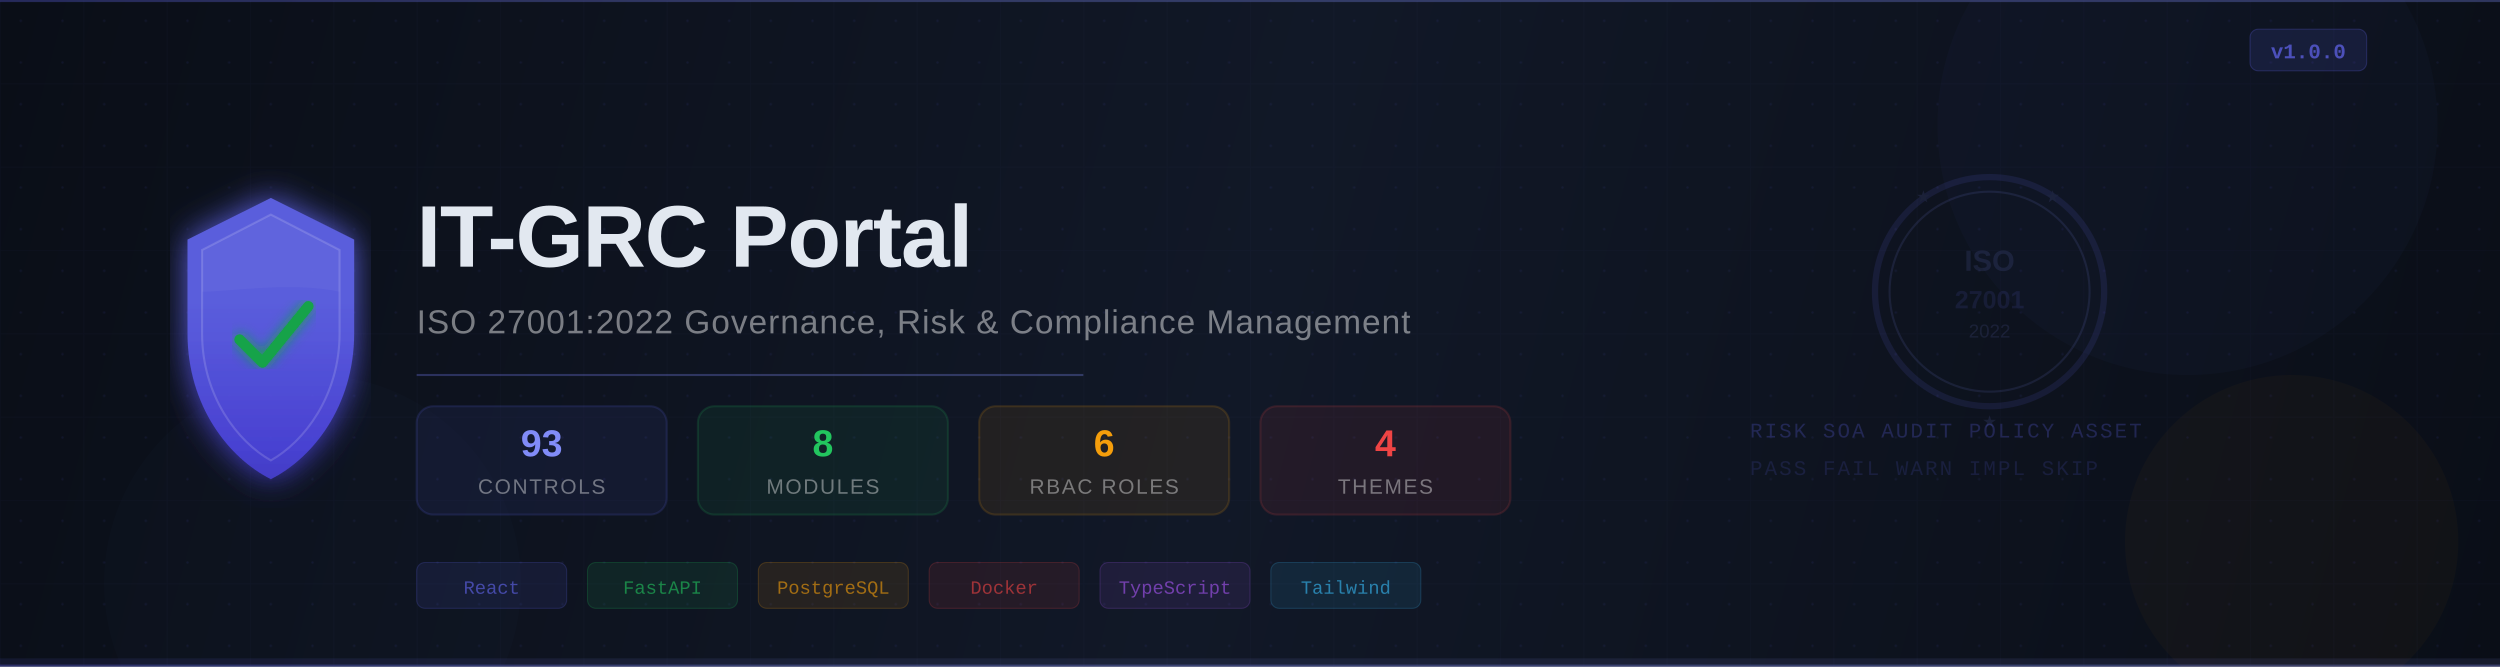
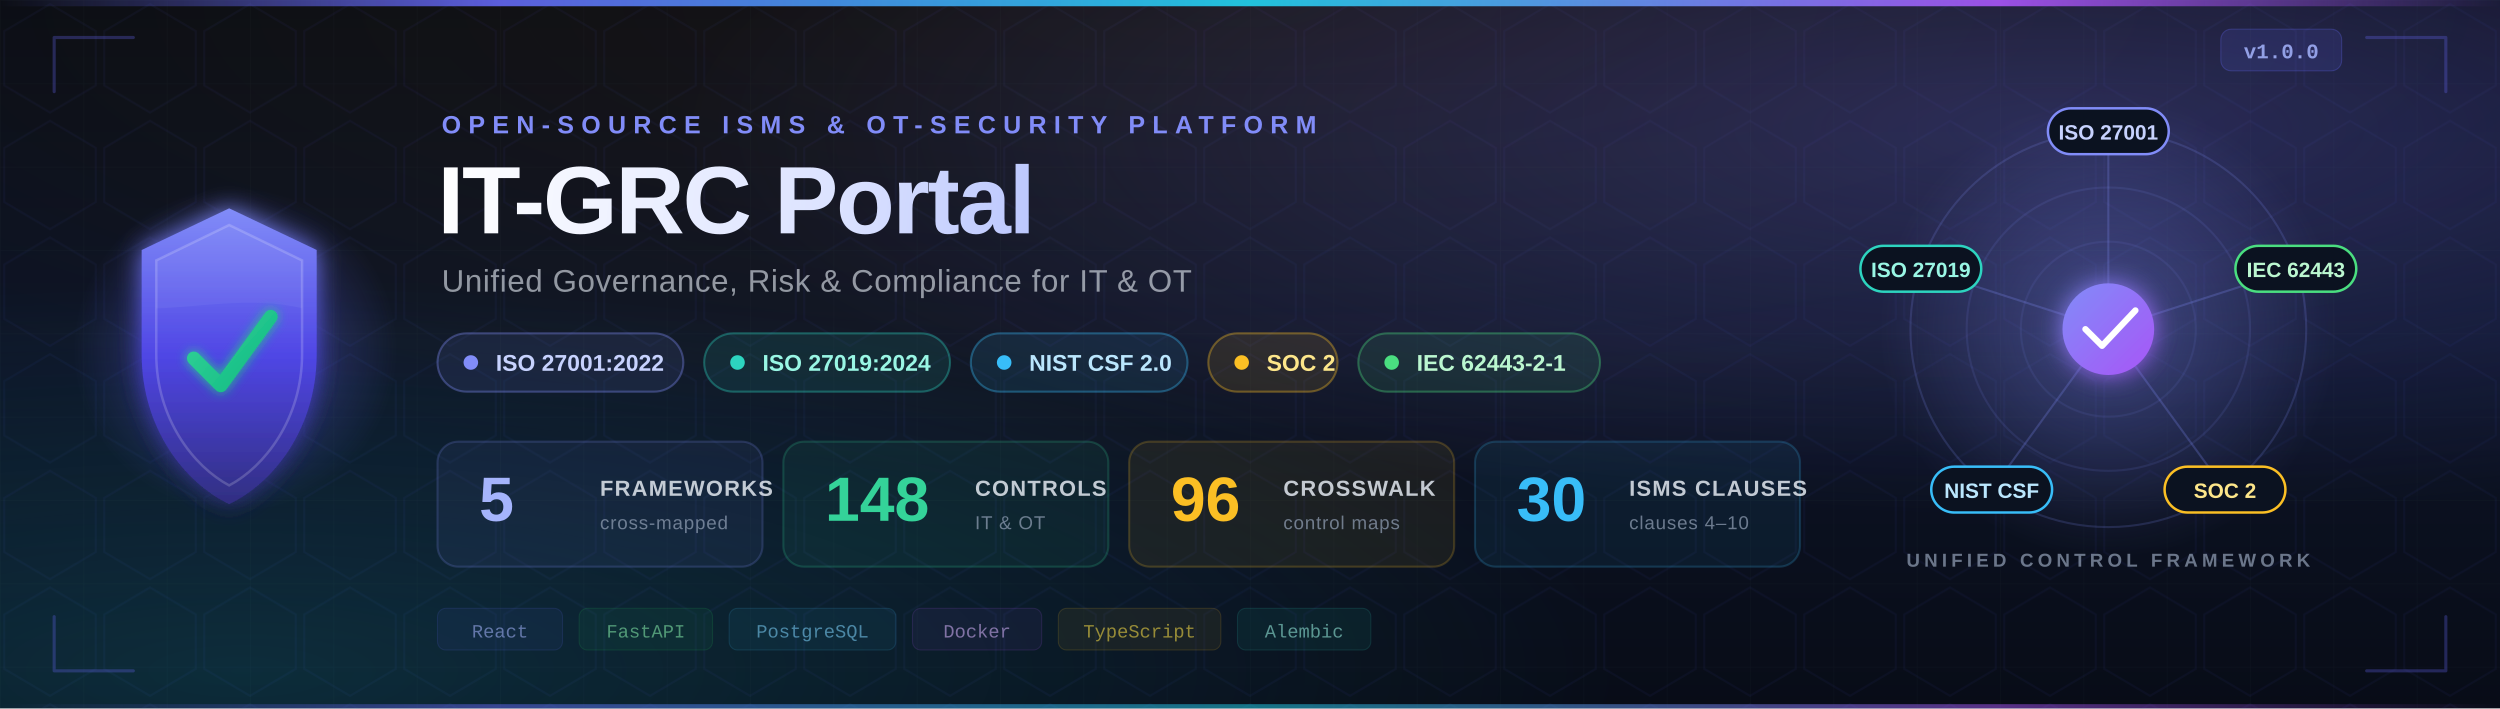
- <svg xmlns="http://www.w3.org/2000/svg" viewBox="0 0 1200 320" fill="none">
+ <svg xmlns="http://www.w3.org/2000/svg" viewBox="0 0 1200 340" fill="none" role="img" aria-label="IT-GRC Portal — Unified Governance, Risk and Compliance for IT and OT">
  <defs>
-     <linearGradient id="bg" x1="0" y1="0" x2="1200" y2="320" gradientUnits="userSpaceOnUse">
-       <stop offset="0%" stop-color="#0a0e17" />
-       <stop offset="50%" stop-color="#111827" />
-       <stop offset="100%" stop-color="#0a0e17" />
-     </linearGradient>
-     <linearGradient id="accent" x1="0" y1="0" x2="400" y2="0" gradientUnits="userSpaceOnUse">
-       <stop offset="0%" stop-color="#6366f1" />
-       <stop offset="100%" stop-color="#818cf8" />
-     </linearGradient>
-     <linearGradient id="shield" x1="50" y1="60" x2="50" y2="200" gradientUnits="userSpaceOnUse">
-       <stop offset="0%" stop-color="#6366f1" />
+     <linearGradient id="bg" x1="0" y1="0" x2="0" y2="340" gradientUnits="userSpaceOnUse">
+       <stop offset="0%" stop-color="#070b15" />
+       <stop offset="48%" stop-color="#0d1426" />
+       <stop offset="100%" stop-color="#080c17" />
+     </linearGradient>
+     <radialGradient id="auroraIndigo" cx="0.82" cy="0.18" r="0.55">
+       <stop offset="0%" stop-color="#6366f1" stop-opacity="0.30" />
+       <stop offset="100%" stop-color="#6366f1" stop-opacity="0" />
+     </radialGradient>
+     <radialGradient id="auroraCyan" cx="0.10" cy="0.95" r="0.55">
+       <stop offset="0%" stop-color="#22d3ee" stop-opacity="0.16" />
+       <stop offset="100%" stop-color="#22d3ee" stop-opacity="0" />
+     </radialGradient>
+     <radialGradient id="auroraAmber" cx="0.5" cy="0.0" r="0.7">
+       <stop offset="0%" stop-color="#f59e0b" stop-opacity="0.07" />
+       <stop offset="100%" stop-color="#f59e0b" stop-opacity="0" />
+     </radialGradient>
+     <radialGradient id="hubGlow" cx="0.5" cy="0.5" r="0.5">
+       <stop offset="0%" stop-color="#818cf8" stop-opacity="0.35" />
+       <stop offset="100%" stop-color="#818cf8" stop-opacity="0" />
+     </radialGradient>
+     <radialGradient id="shieldHalo" cx="0.5" cy="0.5" r="0.5">
+       <stop offset="0%" stop-color="#6366f1" stop-opacity="0.5" />
+       <stop offset="100%" stop-color="#6366f1" stop-opacity="0" />
+     </radialGradient>
+     <linearGradient id="titleGrad" x1="210" y1="80" x2="560" y2="125" gradientUnits="userSpaceOnUse">
+       <stop offset="0%" stop-color="#ffffff" />
+       <stop offset="55%" stop-color="#dbe2ff" />
+       <stop offset="100%" stop-color="#a5b4fc" />
+     </linearGradient>
+     <linearGradient id="shield" x1="50" y1="8" x2="50" y2="150" gradientUnits="userSpaceOnUse">
+       <stop offset="0%" stop-color="#818cf8" />
      <stop offset="50%" stop-color="#4f46e5" />
-       <stop offset="100%" stop-color="#3730a3" />
-     </linearGradient>
-     <linearGradient id="check" x1="0" y1="0" x2="30" y2="30" gradientUnits="userSpaceOnUse">
-       <stop offset="0%" stop-color="#22c55e" />
-       <stop offset="100%" stop-color="#16a34a" />
-     </linearGradient>
-     <linearGradient id="gold" x1="0" y1="0" x2="200" y2="0" gradientUnits="userSpaceOnUse">
-       <stop offset="0%" stop-color="#f59e0b" />
-       <stop offset="100%" stop-color="#eab308" />
-     </linearGradient>
-     <filter id="glow">
-       <feGaussianBlur stdDeviation="8" result="blur" />
+       <stop offset="100%" stop-color="#312e81" />
+     </linearGradient>
+     <linearGradient id="check" x1="30" y1="60" x2="70" y2="95" gradientUnits="userSpaceOnUse">
+       <stop offset="0%" stop-color="#34d399" />
+       <stop offset="100%" stop-color="#10b981" />
+     </linearGradient>
+     <linearGradient id="coreGrad" x1="0" y1="0" x2="1" y2="1">
+       <stop offset="0%" stop-color="#818cf8" />
+       <stop offset="100%" stop-color="#a855f7" />
+     </linearGradient>
+     <linearGradient id="accent" x1="0" y1="0" x2="1200" y2="0" gradientUnits="userSpaceOnUse">
+       <stop offset="0%" stop-color="#6366f1" stop-opacity="0" />
+       <stop offset="20%" stop-color="#6366f1" />
+       <stop offset="50%" stop-color="#22d3ee" />
+       <stop offset="80%" stop-color="#a855f7" />
+       <stop offset="100%" stop-color="#a855f7" stop-opacity="0" />
+     </linearGradient>
+     <pattern id="grid" width="40" height="40" patternUnits="userSpaceOnUse">
+       <path d="M40 0 L0 0 0 40" fill="none" stroke="rgba(148,163,184,0.045)" stroke-width="0.5" />
+     </pattern>
+     <pattern id="hex" width="48" height="56" patternUnits="userSpaceOnUse">
+       <path d="M24 2 L46 15 L46 41 L24 54 L2 41 L2 15 Z" fill="none" stroke="rgba(99,102,241,0.05)" stroke-width="1" />
+     </pattern>
+     <filter id="glow" x="-60%" y="-60%" width="220%" height="220%">
+       <feGaussianBlur stdDeviation="6" result="b" />
      <feMerge>
-         <feMergeNode in="blur" />
+         <feMergeNode in="b" />
        <feMergeNode in="SourceGraphic" />
      </feMerge>
    </filter>
-     <filter id="softglow">
-       <feGaussianBlur stdDeviation="3" result="blur" />
+     <filter id="softGlow" x="-60%" y="-60%" width="220%" height="220%">
+       <feGaussianBlur stdDeviation="2.5" result="b" />
      <feMerge>
-         <feMergeNode in="blur" />
+         <feMergeNode in="b" />
        <feMergeNode in="SourceGraphic" />
      </feMerge>
    </filter>
-     <pattern id="grid" width="40" height="40" patternUnits="userSpaceOnUse">
-       <path d="M 40 0 L 0 0 0 40" fill="none" stroke="rgba(99,102,241,0.04)" stroke-width="0.5" />
-     </pattern>
-     <pattern id="dots" width="20" height="20" patternUnits="userSpaceOnUse">
-       <circle cx="10" cy="10" r="0.6" fill="rgba(99,102,241,0.08)" />
-     </pattern>
  </defs>
-   <rect width="1200" height="320" fill="url(#bg)" />
-   <rect width="1200" height="320" fill="url(#grid)" />
-   <rect width="1200" height="320" fill="url(#dots)" />
-   <rect x="0" y="0" width="1200" height="1" fill="url(#accent)" opacity="0.3" />
-   <rect x="0" y="319" width="1200" height="1" fill="url(#accent)" opacity="0.3" />
-   <rect x="0" y="316" width="1200" height="4" fill="url(#accent)" opacity="0.1" />
-   <circle cx="1050" cy="60" r="120" fill="rgba(99,102,241,0.03)" />
-   <circle cx="1100" cy="260" r="80" fill="rgba(245,158,11,0.03)" />
-   <circle cx="150" cy="280" r="100" fill="rgba(99,102,241,0.02)" />
-   <g transform="translate(80, 85)">
-     <path d="M50 10 L90 30 L90 75 C90 110 70 135 50 145 C30 135 10 110 10 75 L10 30 Z" fill="url(#shield)" opacity="0.9" filter="url(#glow)" />
-     <path d="M50 18 L83 35 L83 75 C83 105 66 127 50 136 C34 127 17 105 17 75 L17 35 Z" fill="none" stroke="rgba(255,255,255,0.15)" stroke-width="1" />
-     <path d="M35 78 L46 89 L68 62" stroke="url(#check)" stroke-width="5" stroke-linecap="round" stroke-linejoin="round" fill="none" filter="url(#softglow)" />
-     <path d="M50 18 L83 35 L83 55 C60 50 30 55 17 55 L17 35 Z" fill="rgba(255,255,255,0.04)" />
-   </g>
-   <text x="200" y="128" font-family="'Segoe UI','Helvetica Neue',Arial,sans-serif" font-size="42" font-weight="700" fill="#e2e8f0" letter-spacing="-0.5">
-     IT-GRC Portal
-   </text>
-   <text x="200" y="160" font-family="'Segoe UI','Helvetica Neue',Arial,sans-serif" font-size="16" fill="rgba(255,255,255,0.45)" letter-spacing="0.5">
-     ISO 27001:2022 Governance, Risk &amp; Compliance Management
-   </text>
-   <line x1="200" y1="180" x2="520" y2="180" stroke="url(#accent)" stroke-width="1" opacity="0.3" />
-   <g transform="translate(200, 195)">
-     <rect width="120" height="52" rx="8" fill="rgba(99,102,241,0.08)" stroke="rgba(99,102,241,0.15)" stroke-width="1" />
-     <text x="60" y="24" text-anchor="middle" font-family="'Segoe UI','Helvetica Neue',Arial,sans-serif" font-size="18" font-weight="700" fill="#818cf8">93</text>
-     <text x="60" y="42" text-anchor="middle" font-family="'Segoe UI','Helvetica Neue',Arial,sans-serif" font-size="10" fill="rgba(255,255,255,0.4)" letter-spacing="0.8">CONTROLS</text>
-   </g>
-   <g transform="translate(335, 195)">
-     <rect width="120" height="52" rx="8" fill="rgba(34,197,94,0.08)" stroke="rgba(34,197,94,0.15)" stroke-width="1" />
-     <text x="60" y="24" text-anchor="middle" font-family="'Segoe UI','Helvetica Neue',Arial,sans-serif" font-size="18" font-weight="700" fill="#22c55e">8</text>
-     <text x="60" y="42" text-anchor="middle" font-family="'Segoe UI','Helvetica Neue',Arial,sans-serif" font-size="10" fill="rgba(255,255,255,0.4)" letter-spacing="0.8">MODULES</text>
-   </g>
-   <g transform="translate(470, 195)">
-     <rect width="120" height="52" rx="8" fill="rgba(245,158,11,0.08)" stroke="rgba(245,158,11,0.15)" stroke-width="1" />
-     <text x="60" y="24" text-anchor="middle" font-family="'Segoe UI','Helvetica Neue',Arial,sans-serif" font-size="18" font-weight="700" fill="#f59e0b">6</text>
-     <text x="60" y="42" text-anchor="middle" font-family="'Segoe UI','Helvetica Neue',Arial,sans-serif" font-size="10" fill="rgba(255,255,255,0.4)" letter-spacing="0.8">RBAC ROLES</text>
-   </g>
-   <g transform="translate(605, 195)">
-     <rect width="120" height="52" rx="8" fill="rgba(239,68,68,0.08)" stroke="rgba(239,68,68,0.15)" stroke-width="1" />
-     <text x="60" y="24" text-anchor="middle" font-family="'Segoe UI','Helvetica Neue',Arial,sans-serif" font-size="18" font-weight="700" fill="#ef4444">4</text>
-     <text x="60" y="42" text-anchor="middle" font-family="'Segoe UI','Helvetica Neue',Arial,sans-serif" font-size="10" fill="rgba(255,255,255,0.4)" letter-spacing="0.8">THEMES</text>
-   </g>
-   <g transform="translate(900, 80)" opacity="0.12">
-     <circle cx="55" cy="60" r="55" fill="none" stroke="#6366f1" stroke-width="3" />
-     <circle cx="55" cy="60" r="48" fill="none" stroke="#818cf8" stroke-width="1" />
-     <text x="55" y="50" text-anchor="middle" font-family="'Segoe UI','Helvetica Neue',Arial,sans-serif" font-size="14" font-weight="700" fill="#818cf8">ISO</text>
-     <text x="55" y="68" text-anchor="middle" font-family="'Segoe UI','Helvetica Neue',Arial,sans-serif" font-size="12" font-weight="600" fill="#6366f1">27001</text>
-     <text x="55" y="82" text-anchor="middle" font-family="'Segoe UI','Helvetica Neue',Arial,sans-serif" font-size="9" fill="#818cf8">2022</text>
-     <text x="20" y="17" font-size="8" fill="#818cf8">★</text>
-     <text x="82" y="17" font-size="8" fill="#818cf8">★</text>
-     <text x="55" y="125" font-size="8" fill="#818cf8" text-anchor="middle">★</text>
-   </g>
-   <g transform="translate(840, 210)">
-     <text x="0" y="0" font-family="'Courier New',monospace" font-size="10" fill="rgba(99,102,241,0.25)" letter-spacing="1">
-       RISK  SOA  AUDIT  POLICY  ASSET
-     </text>
-     <text x="0" y="18" font-family="'Courier New',monospace" font-size="10" fill="rgba(99,102,241,0.15)" letter-spacing="1">
-       PASS  FAIL  WARN  IMPL  SKIP
-     </text>
-   </g>
-   <g transform="translate(200, 270)">
-     <rect width="72" height="22" rx="4" fill="rgba(99,102,241,0.1)" stroke="rgba(99,102,241,0.2)" stroke-width="0.5" />
-     <text x="36" y="15" text-anchor="middle" font-family="'Courier New',monospace" font-size="9" fill="rgba(99,102,241,0.6)">React</text>
-   </g>
-   <g transform="translate(282, 270)">
-     <rect width="72" height="22" rx="4" fill="rgba(34,197,94,0.1)" stroke="rgba(34,197,94,0.2)" stroke-width="0.5" />
-     <text x="36" y="15" text-anchor="middle" font-family="'Courier New',monospace" font-size="9" fill="rgba(34,197,94,0.6)">FastAPI</text>
-   </g>
-   <g transform="translate(364, 270)">
-     <rect width="72" height="22" rx="4" fill="rgba(245,158,11,0.1)" stroke="rgba(245,158,11,0.2)" stroke-width="0.5" />
-     <text x="36" y="15" text-anchor="middle" font-family="'Courier New',monospace" font-size="9" fill="rgba(245,158,11,0.6)">PostgreSQL</text>
-   </g>
-   <g transform="translate(446, 270)">
-     <rect width="72" height="22" rx="4" fill="rgba(239,68,68,0.1)" stroke="rgba(239,68,68,0.2)" stroke-width="0.5" />
-     <text x="36" y="15" text-anchor="middle" font-family="'Courier New',monospace" font-size="9" fill="rgba(239,68,68,0.6)">Docker</text>
-   </g>
-   <g transform="translate(528, 270)">
-     <rect width="72" height="22" rx="4" fill="rgba(168,85,247,0.1)" stroke="rgba(168,85,247,0.2)" stroke-width="0.5" />
-     <text x="36" y="15" text-anchor="middle" font-family="'Courier New',monospace" font-size="9" fill="rgba(168,85,247,0.6)">TypeScript</text>
-   </g>
-   <g transform="translate(610, 270)">
-     <rect width="72" height="22" rx="4" fill="rgba(56,189,248,0.1)" stroke="rgba(56,189,248,0.2)" stroke-width="0.5" />
-     <text x="36" y="15" text-anchor="middle" font-family="'Courier New',monospace" font-size="9" fill="rgba(56,189,248,0.6)">Tailwind</text>
-   </g>
-   <g transform="translate(1080, 14)">
-     <rect width="56" height="20" rx="4" fill="rgba(99,102,241,0.12)" stroke="rgba(99,102,241,0.25)" stroke-width="0.5" />
-     <text x="28" y="14" text-anchor="middle" font-family="'Courier New',monospace" font-size="10" font-weight="600" fill="rgba(99,102,241,0.7)">v1.0.0</text>
+   <rect width="1200" height="340" fill="url(#bg)" />
+   <rect width="1200" height="340" fill="url(#hex)" />
+   <rect width="1200" height="340" fill="url(#grid)" />
+   <rect width="1200" height="340" fill="url(#auroraIndigo)" />
+   <rect width="1200" height="340" fill="url(#auroraCyan)" />
+   <rect width="1200" height="340" fill="url(#auroraAmber)" />
+   <rect x="0" y="0" width="1200" height="3" fill="url(#accent)" opacity="0.9" />
+   <rect x="0" y="338" width="1200" height="2" fill="url(#accent)" opacity="0.5" />
+   <g stroke="#6366f1" stroke-width="1.5" opacity="0.30" stroke-linecap="round">
+     <path d="M26 18 L64 18 M26 18 L26 44" fill="none" />
+     <path d="M1174 18 L1136 18 M1174 18 L1174 44" fill="none" />
+     <path d="M26 322 L64 322 M26 322 L26 296" fill="none" />
+     <path d="M1174 322 L1136 322 M1174 322 L1174 296" fill="none" />
+   </g>
+   <circle cx="113" cy="168" r="78" fill="url(#shieldHalo)" />
+   <g transform="translate(60, 92)">
+     <path d="M50 8 L92 28 L92 78 C92 114 71 140 50 150 C29 140 8 114 8 78 L8 28 Z" fill="url(#shield)" filter="url(#glow)" />
+     <path d="M50 16 L85 33 L85 78 C85 109 67 132 50 141 C33 132 15 109 15 78 L15 33 Z" fill="none" stroke="rgba(255,255,255,0.18)" stroke-width="1.2" />
+     <path d="M50 16 L85 33 L85 56 C62 50 30 56 15 56 L15 33 Z" fill="rgba(255,255,255,0.05)" />
+     <path d="M33 80 L46 93 L70 60" stroke="url(#check)" stroke-width="6.5" stroke-linecap="round" stroke-linejoin="round" fill="none" filter="url(#softGlow)" />
+   </g>
+   <text x="212" y="64" font-family="'Segoe UI','Helvetica Neue',Arial,sans-serif" font-size="12" font-weight="700" fill="#818cf8" letter-spacing="3.5">OPEN-SOURCE ISMS &amp; OT-SECURITY PLATFORM</text>
+   <text x="210" y="112" font-family="'Segoe UI','Helvetica Neue',Arial,sans-serif" font-size="46" font-weight="800" fill="url(#titleGrad)" letter-spacing="-1">IT-GRC Portal</text>
+   <text x="212" y="140" font-family="'Segoe UI','Helvetica Neue',Arial,sans-serif" font-size="15" fill="rgba(226,232,240,0.62)" letter-spacing="0.3">Unified Governance, Risk &amp; Compliance for IT &amp; OT</text>
+   <g font-family="'Segoe UI','Helvetica Neue',Arial,sans-serif" font-size="11" font-weight="600">
+     <g transform="translate(210, 160)">
+       <rect width="118" height="28" rx="14" fill="rgba(129,140,248,0.10)" stroke="rgba(129,140,248,0.35)" stroke-width="1" />
+       <circle cx="16" cy="14" r="3.5" fill="#818cf8" />
+       <text x="28" y="18" fill="#c7d2fe">ISO 27001:2022</text>
+     </g>
+     <g transform="translate(338, 160)">
+       <rect width="118" height="28" rx="14" fill="rgba(45,212,191,0.10)" stroke="rgba(45,212,191,0.35)" stroke-width="1" />
+       <circle cx="16" cy="14" r="3.5" fill="#2dd4bf" />
+       <text x="28" y="18" fill="#99f6e4">ISO 27019:2024</text>
+     </g>
+     <g transform="translate(466, 160)">
+       <rect width="104" height="28" rx="14" fill="rgba(56,189,248,0.10)" stroke="rgba(56,189,248,0.35)" stroke-width="1" />
+       <circle cx="16" cy="14" r="3.5" fill="#38bdf8" />
+       <text x="28" y="18" fill="#bae6fd">NIST CSF 2.0</text>
+     </g>
+     <g transform="translate(580, 160)">
+       <rect width="62" height="28" rx="14" fill="rgba(251,191,36,0.10)" stroke="rgba(251,191,36,0.35)" stroke-width="1" />
+       <circle cx="16" cy="14" r="3.5" fill="#fbbf24" />
+       <text x="28" y="18" fill="#fde68a">SOC 2</text>
+     </g>
+     <g transform="translate(652, 160)">
+       <rect width="116" height="28" rx="14" fill="rgba(74,222,128,0.10)" stroke="rgba(74,222,128,0.35)" stroke-width="1" />
+       <circle cx="16" cy="14" r="3.5" fill="#4ade80" />
+       <text x="28" y="18" fill="#bbf7d0">IEC 62443-2-1</text>
+     </g>
+   </g>
+   <g font-family="'Segoe UI','Helvetica Neue',Arial,sans-serif">
+     <g transform="translate(210, 212)">
+       <rect width="156" height="60" rx="10" fill="rgba(129,140,248,0.07)" stroke="rgba(129,140,248,0.20)" stroke-width="1" />
+       <text x="20" y="38" font-size="30" font-weight="800" fill="#a5b4fc">5</text>
+       <text x="78" y="26" font-size="10.5" font-weight="700" fill="rgba(226,232,240,0.85)" letter-spacing="0.6">FRAMEWORKS</text>
+       <text x="78" y="42" font-size="9" fill="rgba(148,163,184,0.7)" letter-spacing="0.4">cross-mapped</text>
+     </g>
+     <g transform="translate(376, 212)">
+       <rect width="156" height="60" rx="10" fill="rgba(52,211,153,0.07)" stroke="rgba(52,211,153,0.20)" stroke-width="1" />
+       <text x="20" y="38" font-size="30" font-weight="800" fill="#34d399">148</text>
+       <text x="92" y="26" font-size="10.5" font-weight="700" fill="rgba(226,232,240,0.85)" letter-spacing="0.6">CONTROLS</text>
+       <text x="92" y="42" font-size="9" fill="rgba(148,163,184,0.7)" letter-spacing="0.4">IT &amp; OT</text>
+     </g>
+     <g transform="translate(542, 212)">
+       <rect width="156" height="60" rx="10" fill="rgba(251,191,36,0.07)" stroke="rgba(251,191,36,0.20)" stroke-width="1" />
+       <text x="20" y="38" font-size="30" font-weight="800" fill="#fbbf24">96</text>
+       <text x="74" y="26" font-size="10.5" font-weight="700" fill="rgba(226,232,240,0.85)" letter-spacing="0.6">CROSSWALK</text>
+       <text x="74" y="42" font-size="9" fill="rgba(148,163,184,0.7)" letter-spacing="0.4">control maps</text>
+     </g>
+     <g transform="translate(708, 212)">
+       <rect width="156" height="60" rx="10" fill="rgba(56,189,248,0.07)" stroke="rgba(56,189,248,0.20)" stroke-width="1" />
+       <text x="20" y="38" font-size="30" font-weight="800" fill="#38bdf8">30</text>
+       <text x="74" y="26" font-size="10.5" font-weight="700" fill="rgba(226,232,240,0.85)" letter-spacing="0.6">ISMS CLAUSES</text>
+       <text x="74" y="42" font-size="9" fill="rgba(148,163,184,0.7)" letter-spacing="0.4">clauses 4–10</text>
+     </g>
+   </g>
+   <g font-family="'Courier New',monospace" font-size="9" opacity="0.8">
+     <g transform="translate(210, 292)">
+       <rect width="60" height="20" rx="4" fill="rgba(99,102,241,0.08)" stroke="rgba(99,102,241,0.18)" stroke-width="0.5" />
+       <text x="30" y="14" text-anchor="middle" fill="rgba(165,180,252,0.7)">React</text>
+     </g>
+     <g transform="translate(278, 292)">
+       <rect width="64" height="20" rx="4" fill="rgba(34,197,94,0.08)" stroke="rgba(34,197,94,0.18)" stroke-width="0.5" />
+       <text x="32" y="14" text-anchor="middle" fill="rgba(134,239,172,0.7)">FastAPI</text>
+     </g>
+     <g transform="translate(350, 292)">
+       <rect width="80" height="20" rx="4" fill="rgba(56,189,248,0.08)" stroke="rgba(56,189,248,0.18)" stroke-width="0.5" />
+       <text x="40" y="14" text-anchor="middle" fill="rgba(125,211,252,0.7)">PostgreSQL</text>
+     </g>
+     <g transform="translate(438, 292)">
+       <rect width="62" height="20" rx="4" fill="rgba(168,85,247,0.08)" stroke="rgba(168,85,247,0.18)" stroke-width="0.5" />
+       <text x="31" y="14" text-anchor="middle" fill="rgba(216,180,254,0.7)">Docker</text>
+     </g>
+     <g transform="translate(508, 292)">
+       <rect width="78" height="20" rx="4" fill="rgba(251,191,36,0.08)" stroke="rgba(251,191,36,0.18)" stroke-width="0.5" />
+       <text x="39" y="14" text-anchor="middle" fill="rgba(253,224,71,0.7)">TypeScript</text>
+     </g>
+     <g transform="translate(594, 292)">
+       <rect width="64" height="20" rx="4" fill="rgba(45,212,191,0.08)" stroke="rgba(45,212,191,0.18)" stroke-width="0.5" />
+       <text x="32" y="14" text-anchor="middle" fill="rgba(153,246,228,0.7)">Alembic</text>
+     </g>
+   </g>
+   <g>
+     <circle cx="1012" cy="158" r="110" fill="url(#hubGlow)" />
+     <circle cx="1012" cy="158" r="95" fill="none" stroke="rgba(129,140,248,0.18)" stroke-width="1" />
+     <circle cx="1012" cy="158" r="68" fill="none" stroke="rgba(129,140,248,0.12)" stroke-width="1" />
+     <circle cx="1012" cy="158" r="42" fill="none" stroke="rgba(129,140,248,0.10)" stroke-width="1" />
+     <g stroke="rgba(129,140,248,0.25)" stroke-width="1">
+       <line x1="1012" y1="158" x2="1012" y2="63" />
+       <line x1="1012" y1="158" x2="1102" y2="129" />
+       <line x1="1012" y1="158" x2="1068" y2="235" />
+       <line x1="1012" y1="158" x2="956" y2="235" />
+       <line x1="1012" y1="158" x2="922" y2="129" />
+     </g>
+     <g font-family="'Segoe UI','Helvetica Neue',Arial,sans-serif" font-size="10" font-weight="700" text-anchor="middle">
+       <g transform="translate(983, 52)">
+         <rect width="58" height="22" rx="11" fill="#0b1220" stroke="#818cf8" stroke-width="1.2" />
+         <text x="29" y="15" fill="#c7d2fe">ISO 27001</text>
+       </g>
+       <g transform="translate(1073, 118)">
+         <rect width="58" height="22" rx="11" fill="#0b1220" stroke="#4ade80" stroke-width="1.2" />
+         <text x="29" y="15" fill="#bbf7d0">IEC 62443</text>
+       </g>
+       <g transform="translate(1039, 224)">
+         <rect width="58" height="22" rx="11" fill="#0b1220" stroke="#fbbf24" stroke-width="1.2" />
+         <text x="29" y="15" fill="#fde68a">SOC 2</text>
+       </g>
+       <g transform="translate(927, 224)">
+         <rect width="58" height="22" rx="11" fill="#0b1220" stroke="#38bdf8" stroke-width="1.2" />
+         <text x="29" y="15" fill="#bae6fd">NIST CSF</text>
+       </g>
+       <g transform="translate(893, 118)">
+         <rect width="58" height="22" rx="11" fill="#0b1220" stroke="#2dd4bf" stroke-width="1.2" />
+         <text x="29" y="15" fill="#99f6e4">ISO 27019</text>
+       </g>
+     </g>
+     <circle cx="1012" cy="158" r="22" fill="url(#coreGrad)" filter="url(#glow)" />
+     <path d="M1001 158 L1009 166 L1025 149" stroke="#ffffff" stroke-width="3" stroke-linecap="round" stroke-linejoin="round" fill="none" />
+     <text x="1012" y="272" text-anchor="middle" font-family="'Segoe UI','Helvetica Neue',Arial,sans-serif" font-size="9" font-weight="600" fill="rgba(148,163,184,0.7)" letter-spacing="2">UNIFIED CONTROL FRAMEWORK</text>
+   </g>
+   <g transform="translate(1066, 14)">
+     <rect width="58" height="20" rx="5" fill="rgba(99,102,241,0.14)" stroke="rgba(99,102,241,0.30)" stroke-width="0.5" />
+     <text x="29" y="14" text-anchor="middle" font-family="'Courier New',monospace" font-size="10" font-weight="700" fill="rgba(165,180,252,0.85)">v1.0.0</text>
  </g>
</svg>
